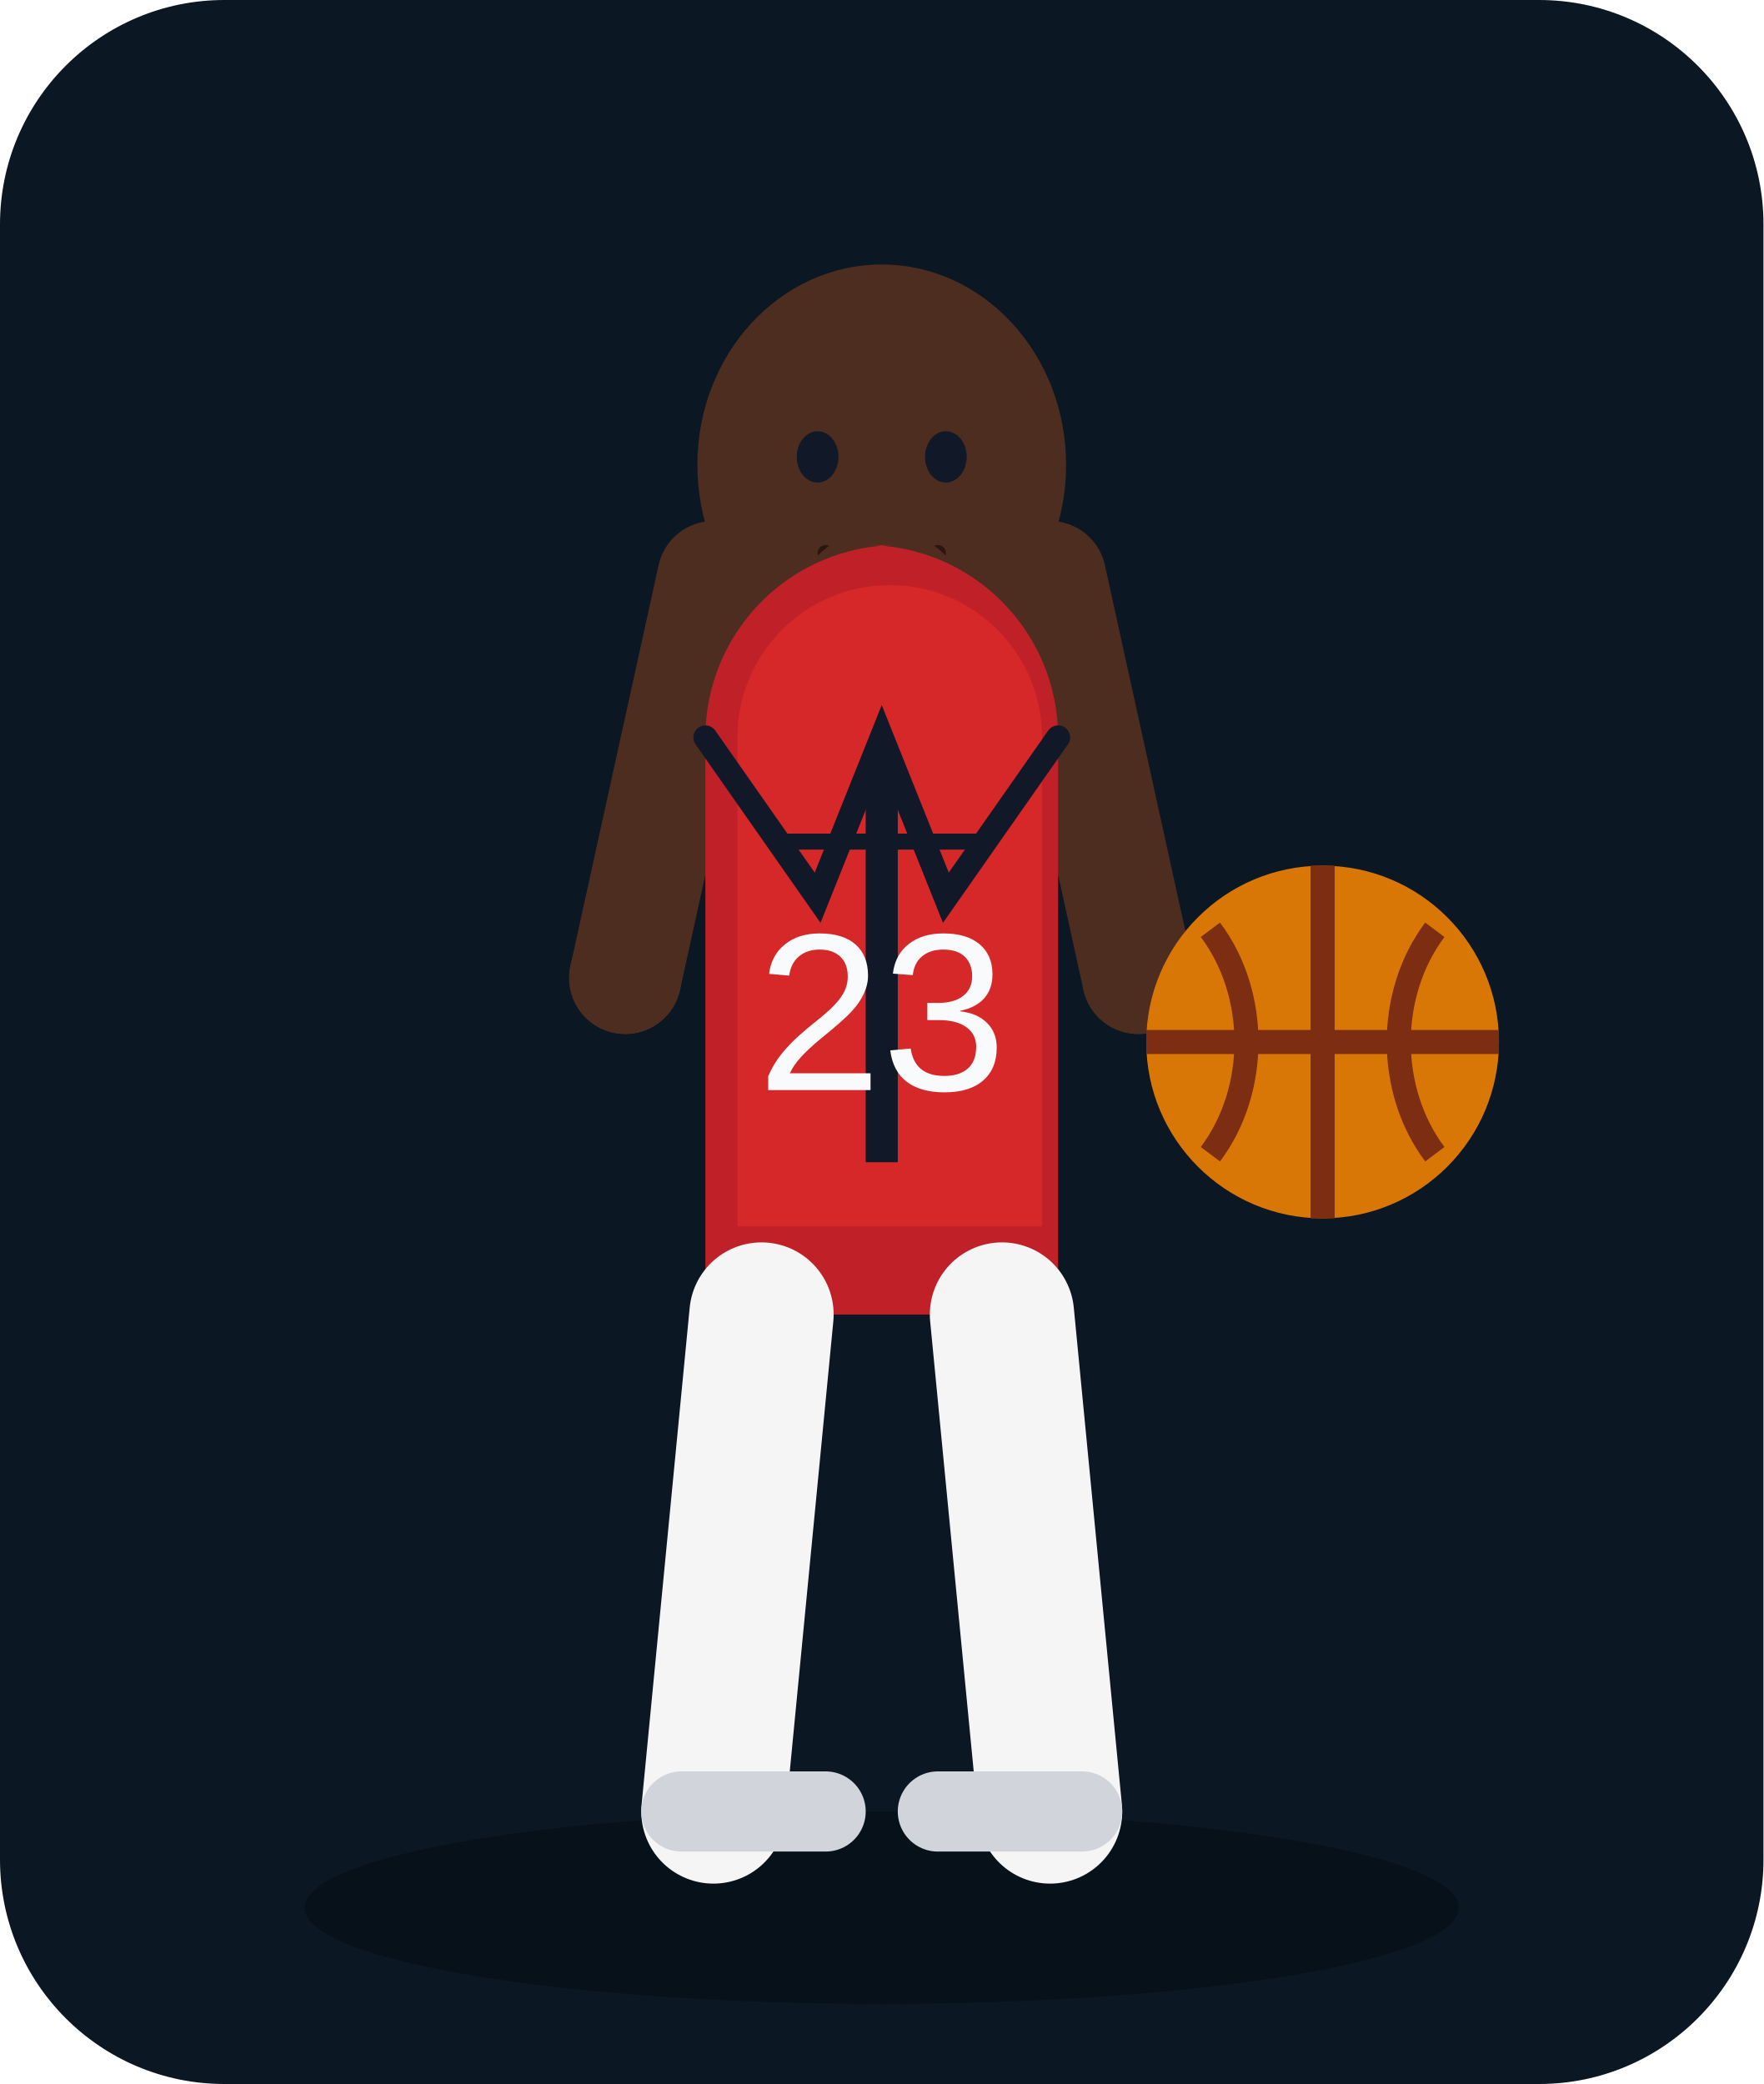
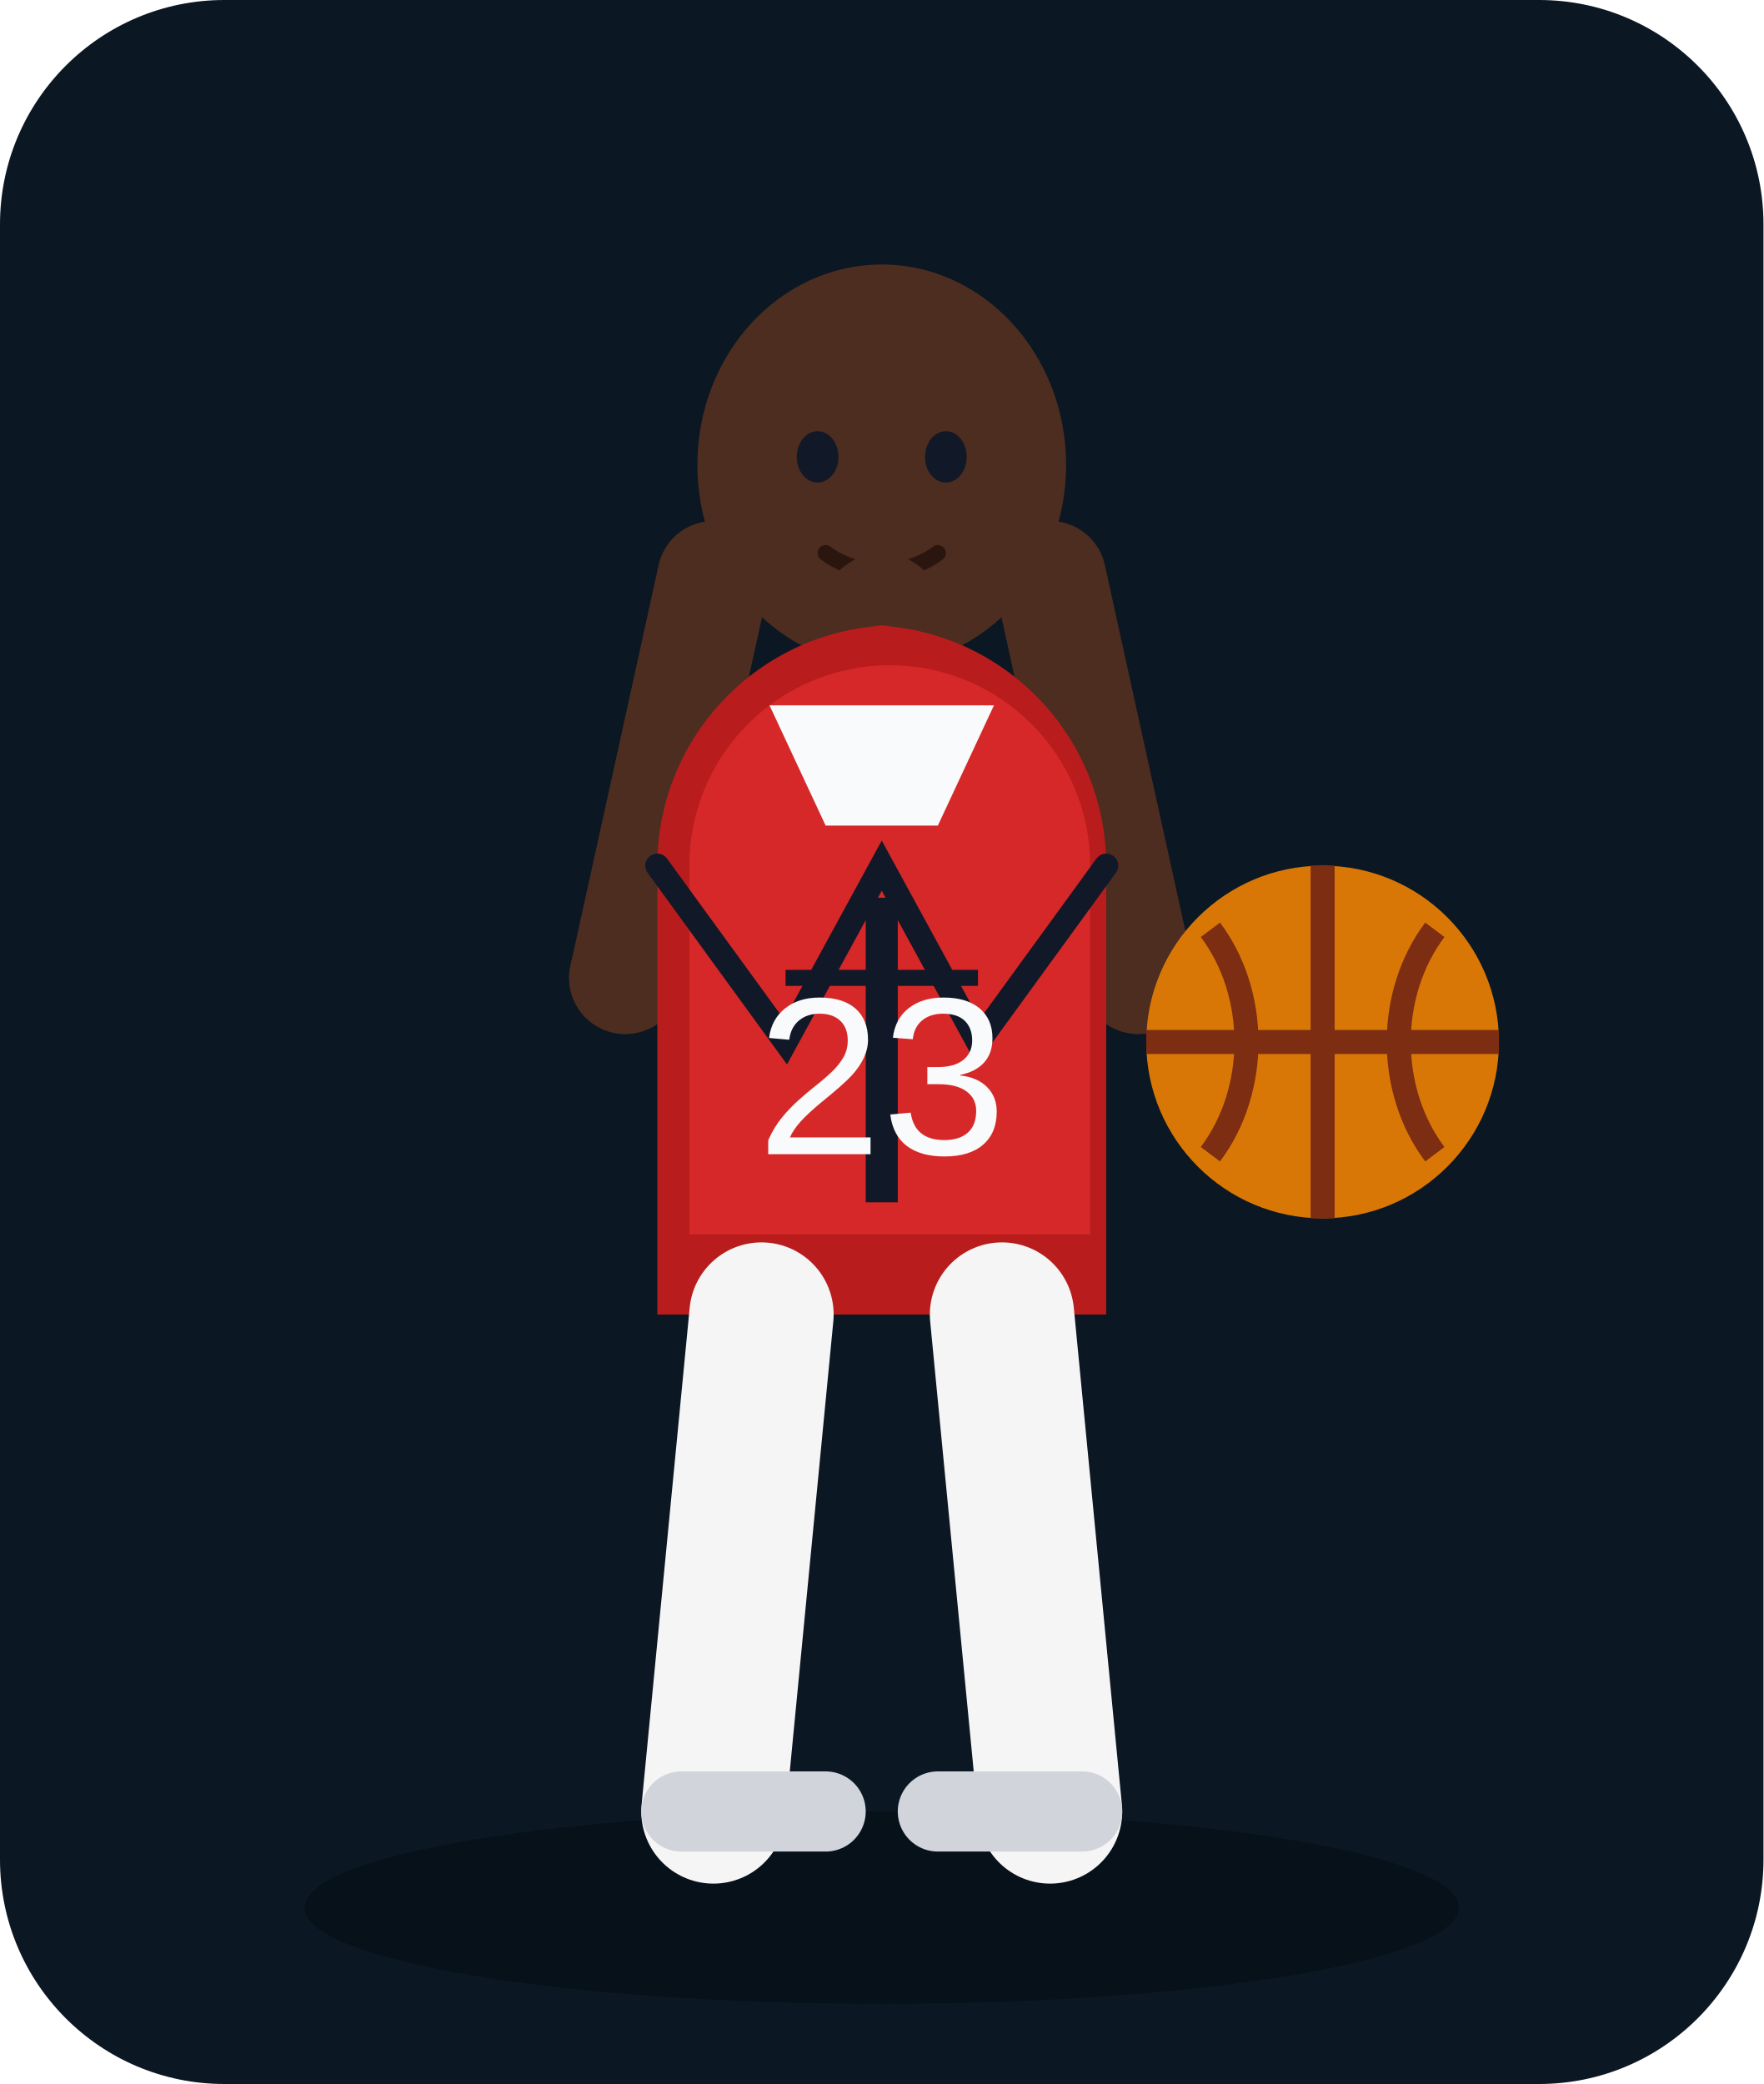
<svg xmlns="http://www.w3.org/2000/svg" width="220" height="260" viewBox="0 0 220 260" fill="none">
  <rect width="220" height="260" rx="28" fill="#0B1723" />
  <ellipse cx="110" cy="238" rx="72" ry="12" fill="#07111A" />
  <ellipse cx="110" cy="58" rx="23" ry="25" fill="#4C2D1F" />
  <ellipse cx="102" cy="57" rx="2.6" ry="3.2" fill="#111827" />
  <ellipse cx="118" cy="57" rx="2.6" ry="3.2" fill="#111827" />
  <path d="M103 69C107 72 113 72 117 69" stroke="#2B160F" stroke-width="2" stroke-linecap="round" />
-   <path d="M97 81C98 72 103 66 110 66C117 66 122 72 123 81V96H97V81Z" fill="#4C2D1F" />
+   <path d="M100 82C101 74 105 69 110 69C115 69 119 74 120 82V98H100V82Z" fill="#4C2D1F" />
  <path d="M89 72L78 122" stroke="#4C2D1F" stroke-width="14" stroke-linecap="round" />
  <path d="M131 72L142 122" stroke="#4C2D1F" stroke-width="14" stroke-linecap="round" />
  <circle cx="78" cy="122" r="7" fill="#4C2D1F" />
  <circle cx="142" cy="122" r="7" fill="#4C2D1F" />
-   <path d="M88 92C88 78.745 98.745 68 112 68H108C121.255 68 132 78.745 132 92V164H88V92Z" fill="#C02128" />
-   <path d="M92 92C92 81.507 100.507 73 111 73C121.493 73 130 81.507 130 92V153H92V92Z" fill="#D62828" />
-   <path d="M88 92L102 112L110 92L118 112L132 92" stroke="#111827" stroke-width="3" stroke-linecap="round" />
-   <path d="M108 94H112V145H108V94Z" fill="#111827" />
-   <path d="M98 105H122" stroke="#111827" stroke-width="2" />
-   <text x="110" y="136" text-anchor="middle" font-family="Arial Black, Arial, sans-serif" font-size="28" fill="#F9FAFB">23</text>
+   <path d="M82 108C82 91.431 95.431 78 112 78H108C124.569 78 138 91.431 138 108V164H82V108Z" fill="#B91C1C" />
+   <path d="M86 108C86 94.193 97.193 83 111 83C124.807 83 136 94.193 136 108V154H86V108Z" fill="#D62828" />
+   <path d="M96 88H124L117 103H103L96 88Z" fill="#F8FAFC" />
+   <path d="M82 108L98 130L110 108L122 130L138 108" stroke="#111827" stroke-width="3" stroke-linecap="round" />
+   <path d="M108 112H112V150H108V112Z" fill="#111827" />
+   <path d="M98 122H122" stroke="#111827" stroke-width="2" />
+   <text x="110" y="144" text-anchor="middle" font-family="Arial Black, Arial, sans-serif" font-size="28" fill="#F9FAFB">23</text>
  <path d="M95 164L89 226" stroke="#F5F5F5" stroke-width="18" stroke-linecap="round" />
  <path d="M125 164L131 226" stroke="#F5F5F5" stroke-width="18" stroke-linecap="round" />
  <path d="M85 226H103" stroke="#D1D5DB" stroke-width="10" stroke-linecap="round" />
  <path d="M117 226H135" stroke="#D1D5DB" stroke-width="10" stroke-linecap="round" />
  <circle cx="165" cy="130" r="22" fill="#D97706" />
  <path d="M165 108V152" stroke="#7C2D12" stroke-width="3" />
  <path d="M143 130H187" stroke="#7C2D12" stroke-width="3" />
  <path d="M151 116C157 124 157 136 151 144" stroke="#7C2D12" stroke-width="3" />
  <path d="M179 116C173 124 173 136 179 144" stroke="#7C2D12" stroke-width="3" />
</svg>
